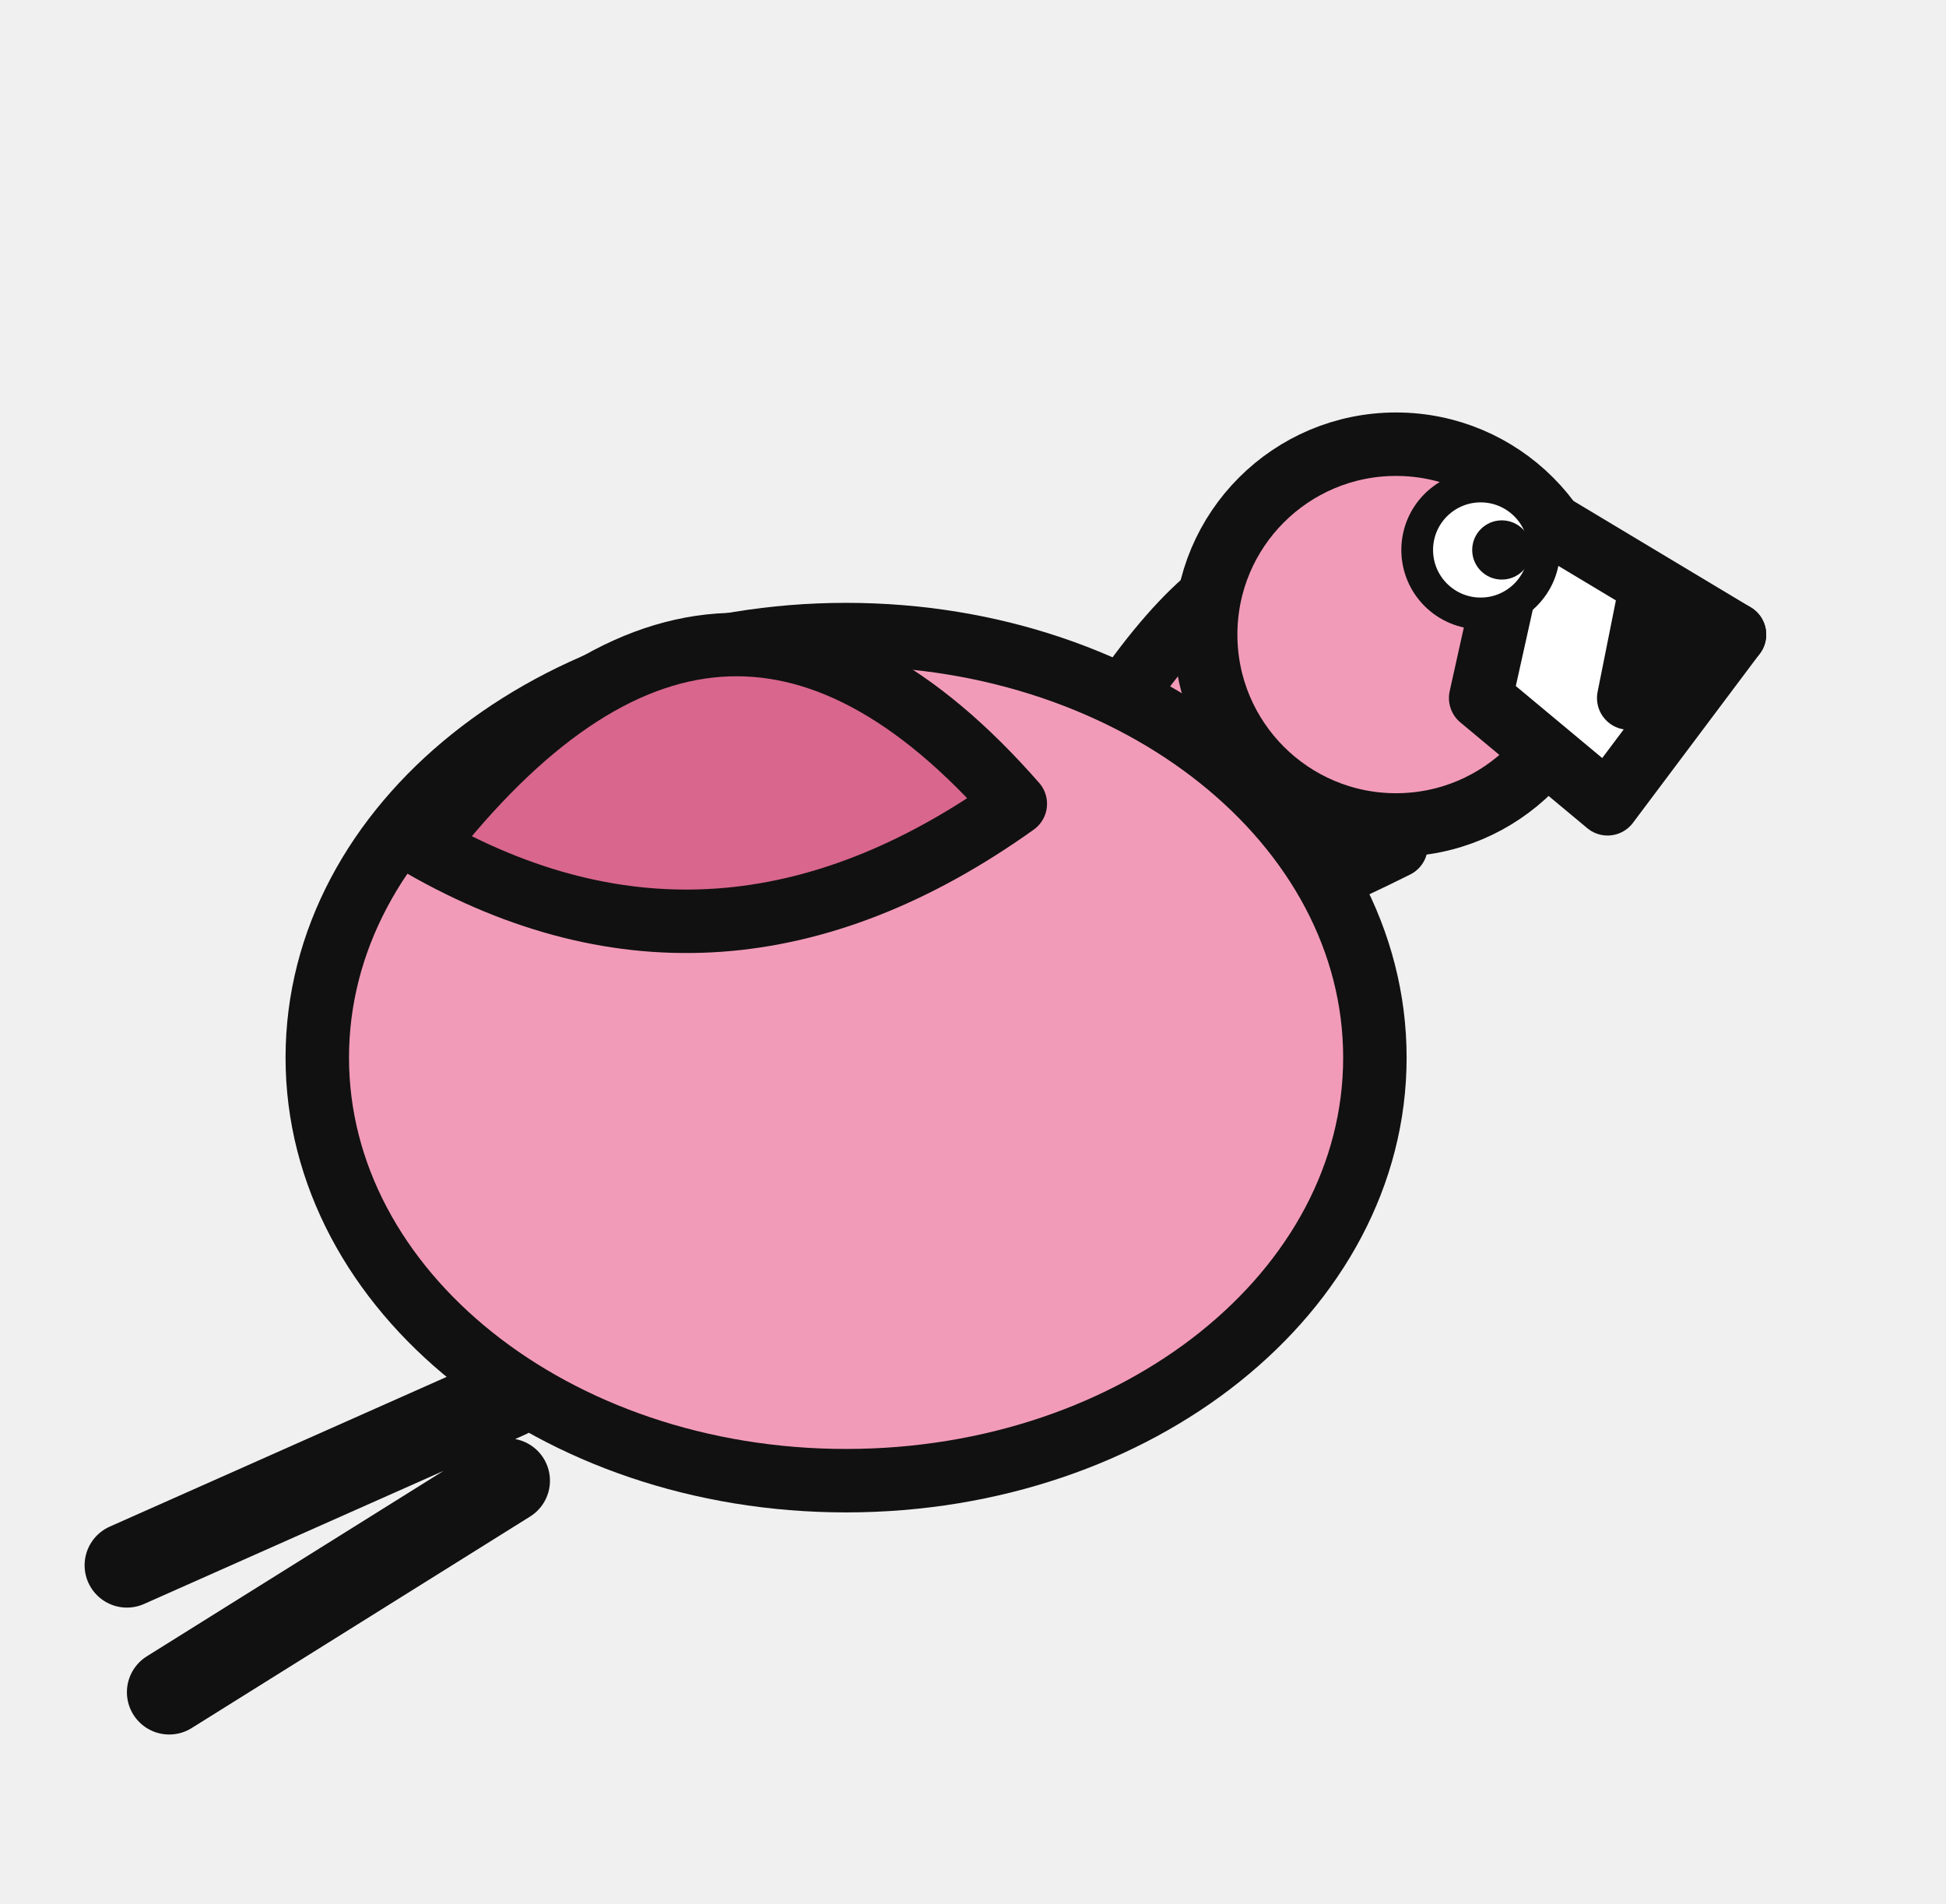
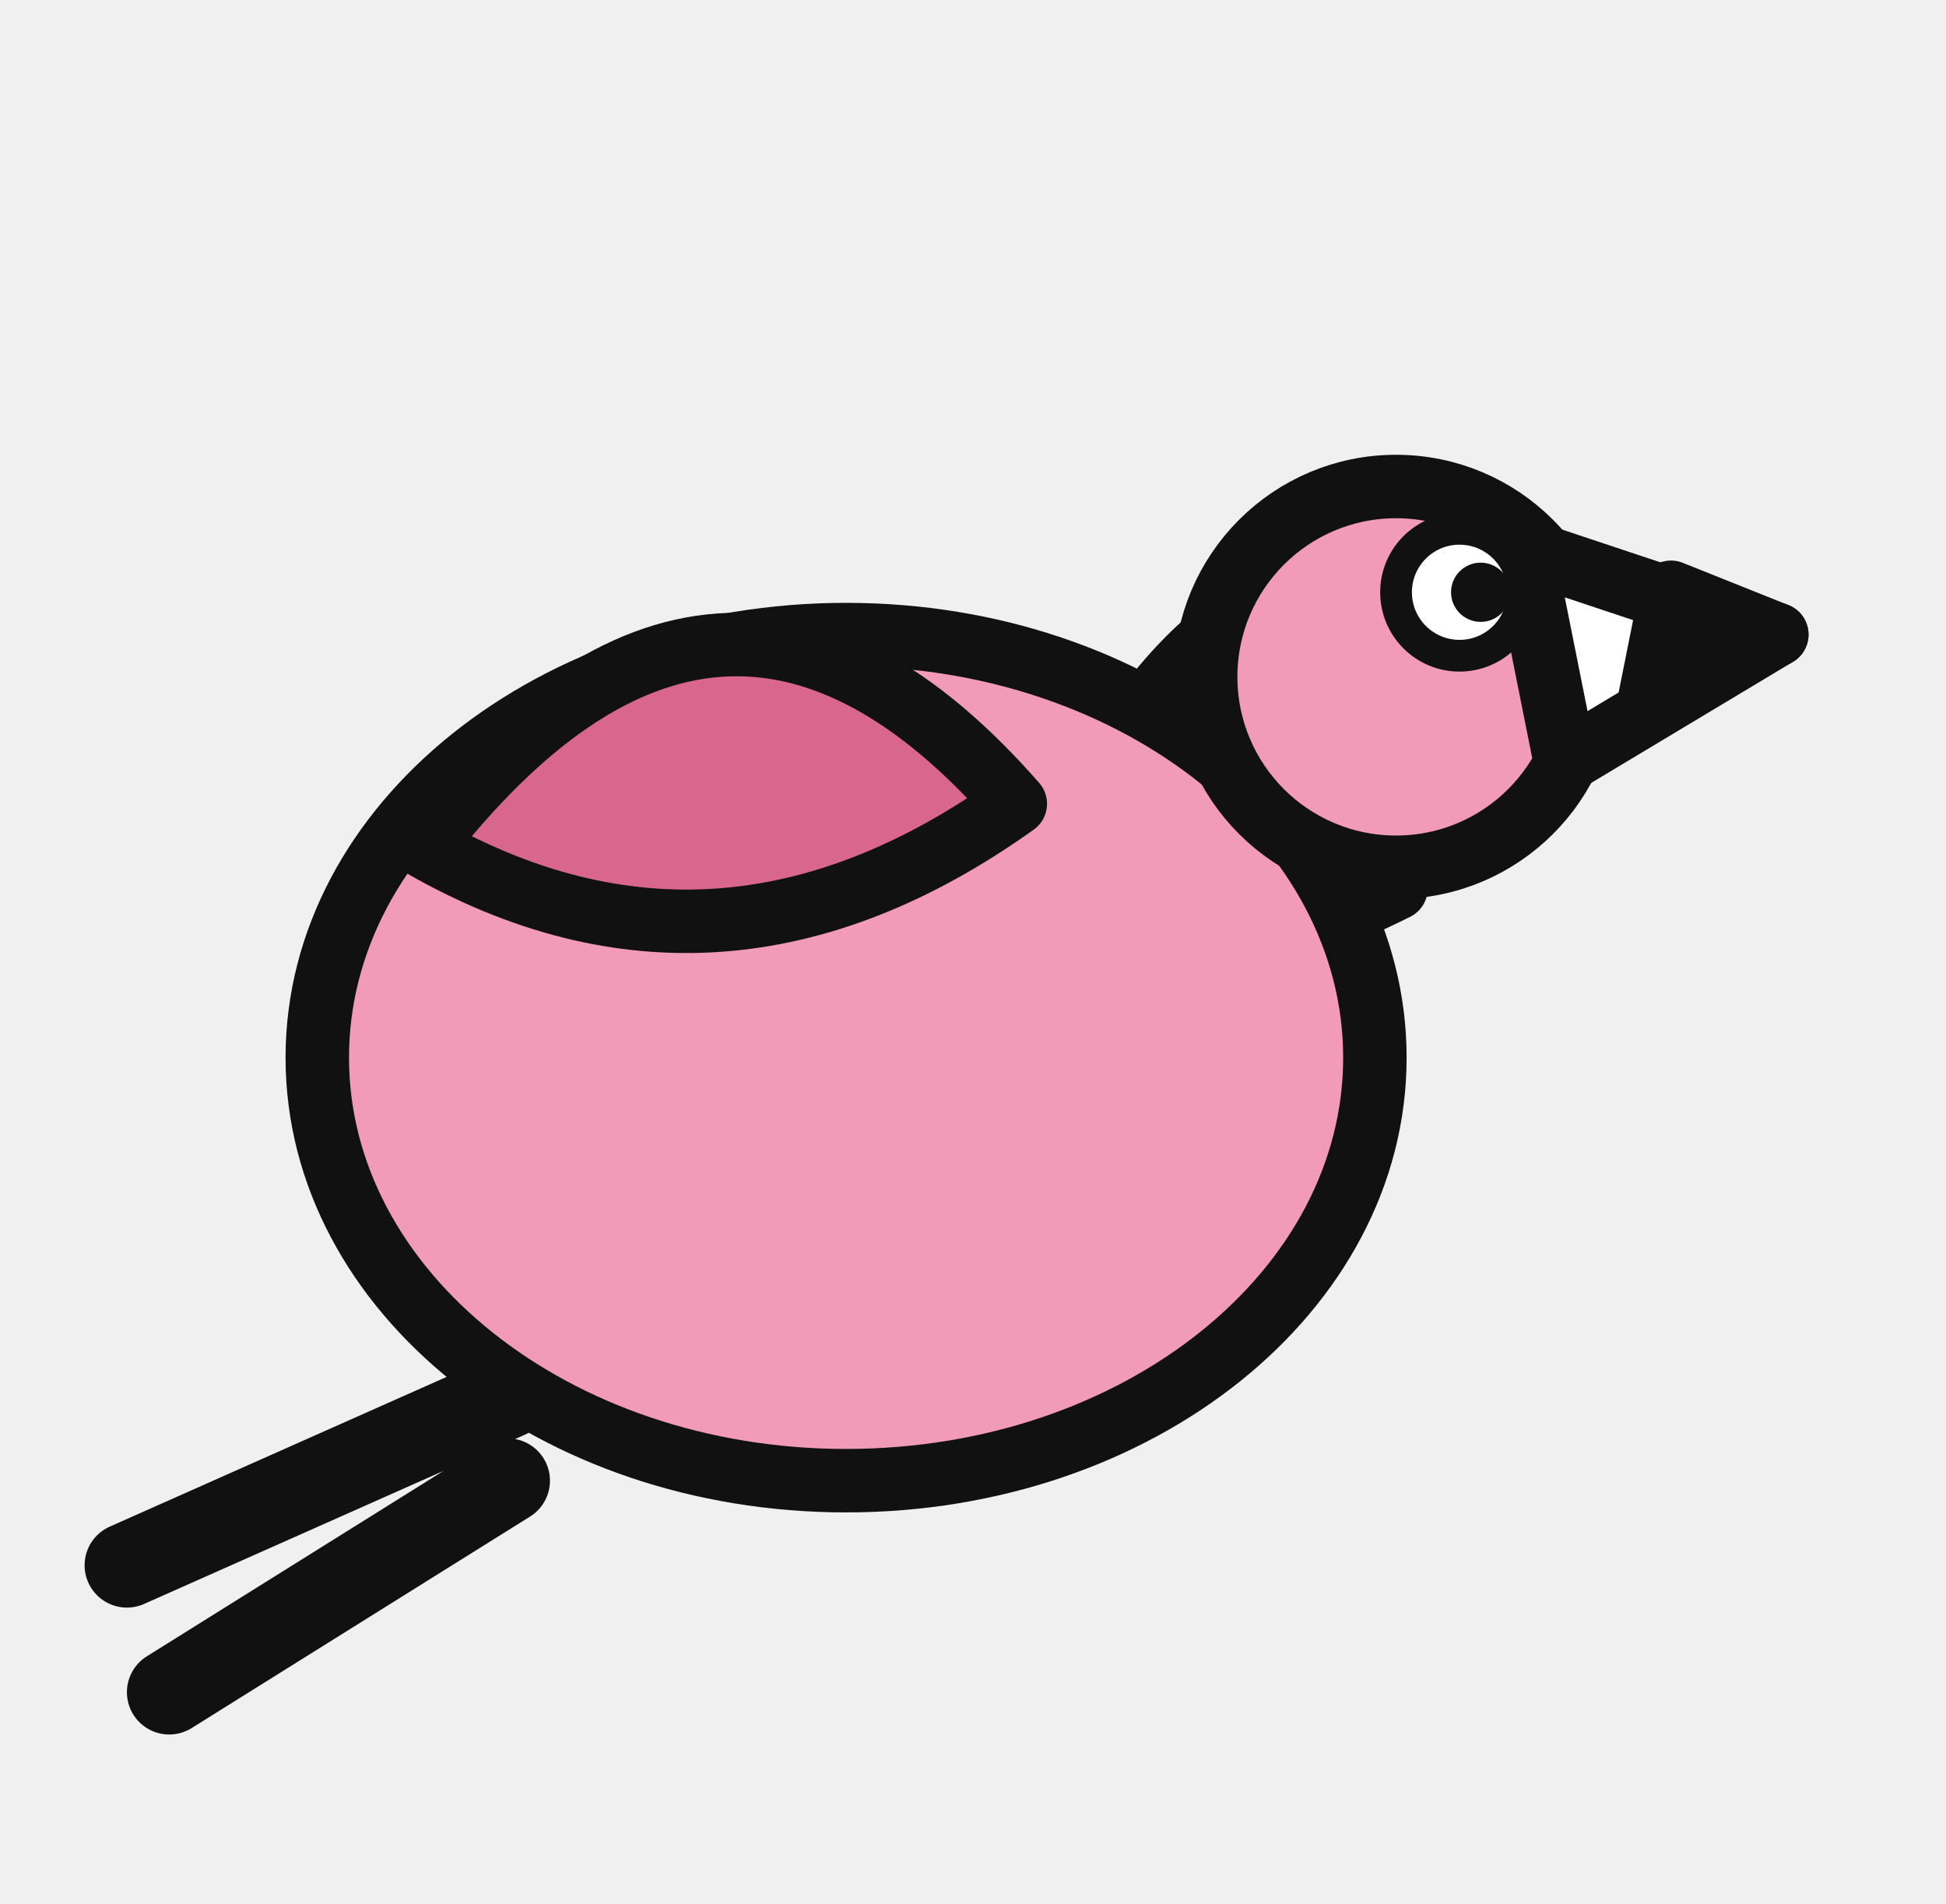
<svg xmlns="http://www.w3.org/2000/svg" viewBox="0 0 92 90">
  <g stroke="#111111" stroke-width="3" stroke-linejoin="round" stroke-linecap="round">
    <path d="M24 66 L6 74 M24 70 L8 80" stroke-width="4" />
-     <path d="M50 38 Q60 20 66 30 L66 40 Q58 44 50 46 Z" fill="#F29BB8" />
+     <path d="M50 40 Q60 22 66 32 L66 42 Q58 46 50 46 Z" fill="#F29BB8" />
    <ellipse cx="40" cy="50" rx="25" ry="20" fill="#F29BB8" />
    <path d="M20 40 Q34 22 48 38 Q34 48 20 40 Z" fill="#D9668D" />
-     <circle cx="66" cy="30" r="9" fill="#F29BB8" />
-     <path d="M72 24 L82 30 L76 38 L70 33 Z" fill="#FFFFFF" />
-     <path d="M78 28 L82 30 L77 33 Z" fill="#111111" />
-     <circle cx="70" cy="26" r="3" fill="#FFFFFF" stroke-width="1.5" />
-     <circle cx="71" cy="26" r="1.4" fill="#111111" stroke="none" />
+     <circle cx="66" cy="32" r="9" fill="#F29BB8" />
+     <path d="M72 26 L84 30 L74 36 Z" fill="#FFFFFF" />
+     <path d="M79 28 L84 30 L78 33 Z" fill="#111111" />
+     <circle cx="69" cy="28" r="3" fill="#FFFFFF" stroke-width="1.5" />
+     <circle cx="70" cy="28" r="1.4" fill="#111111" stroke="none" />
  </g>
</svg>
